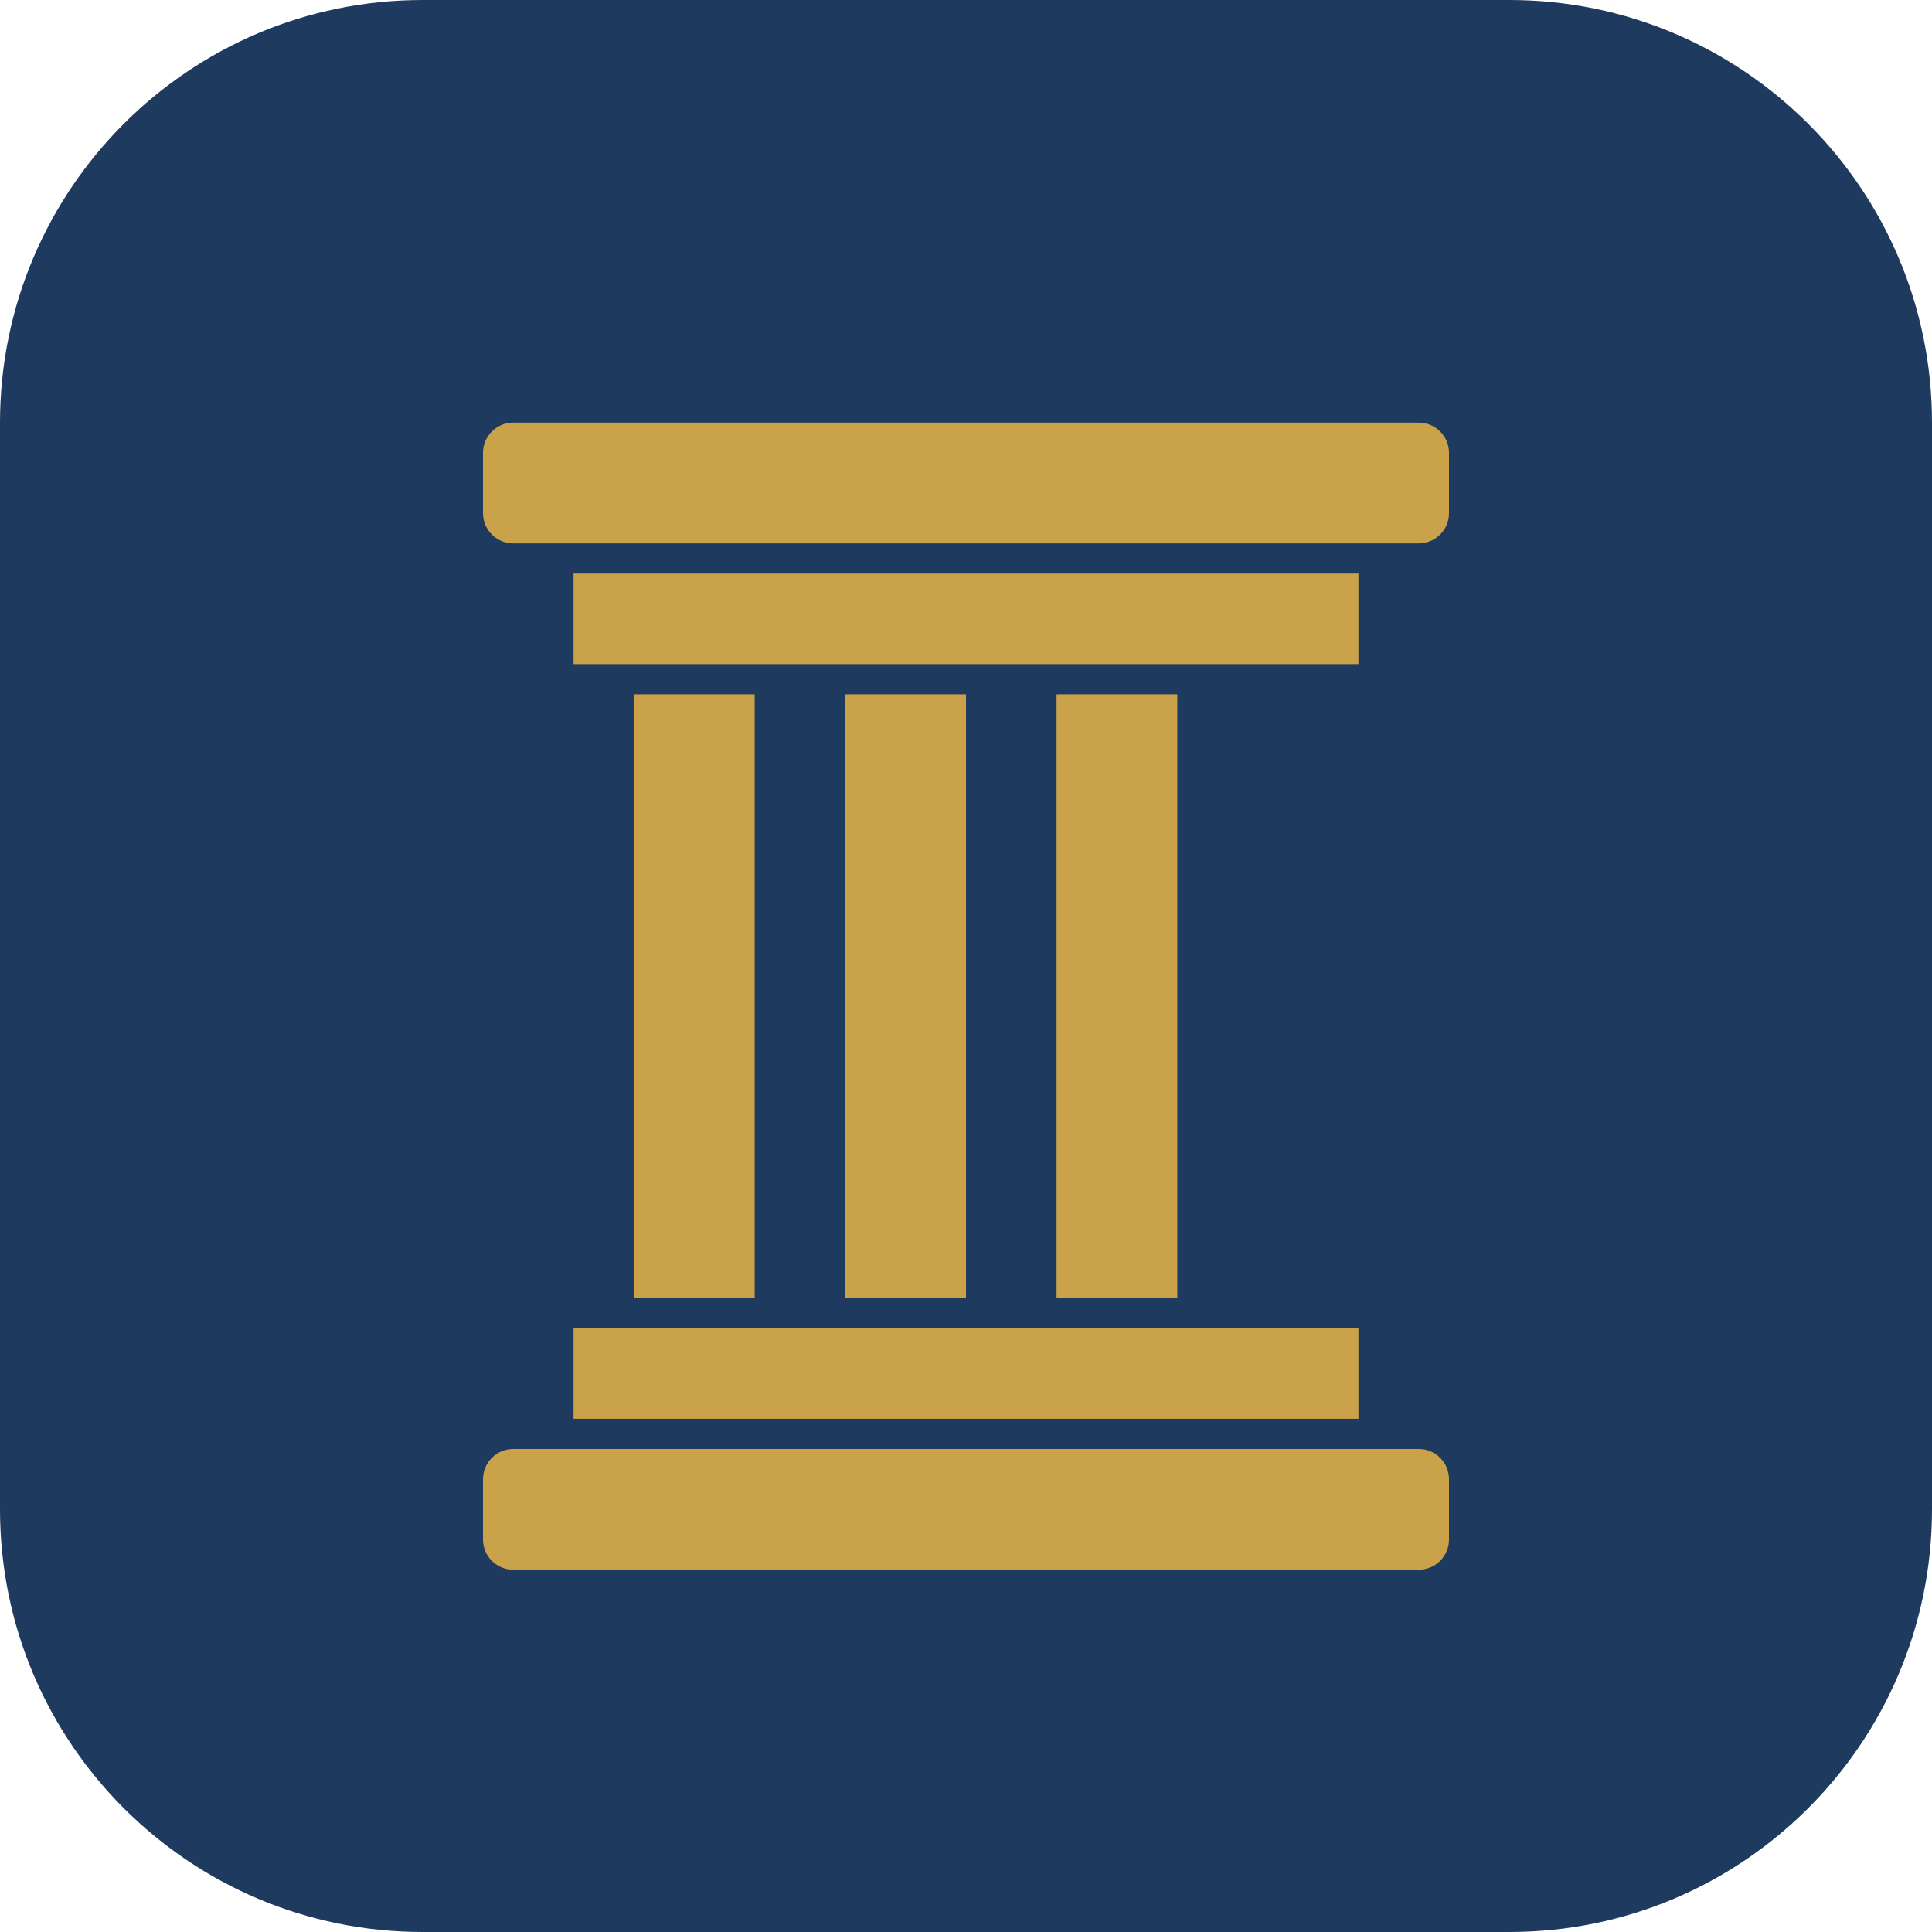
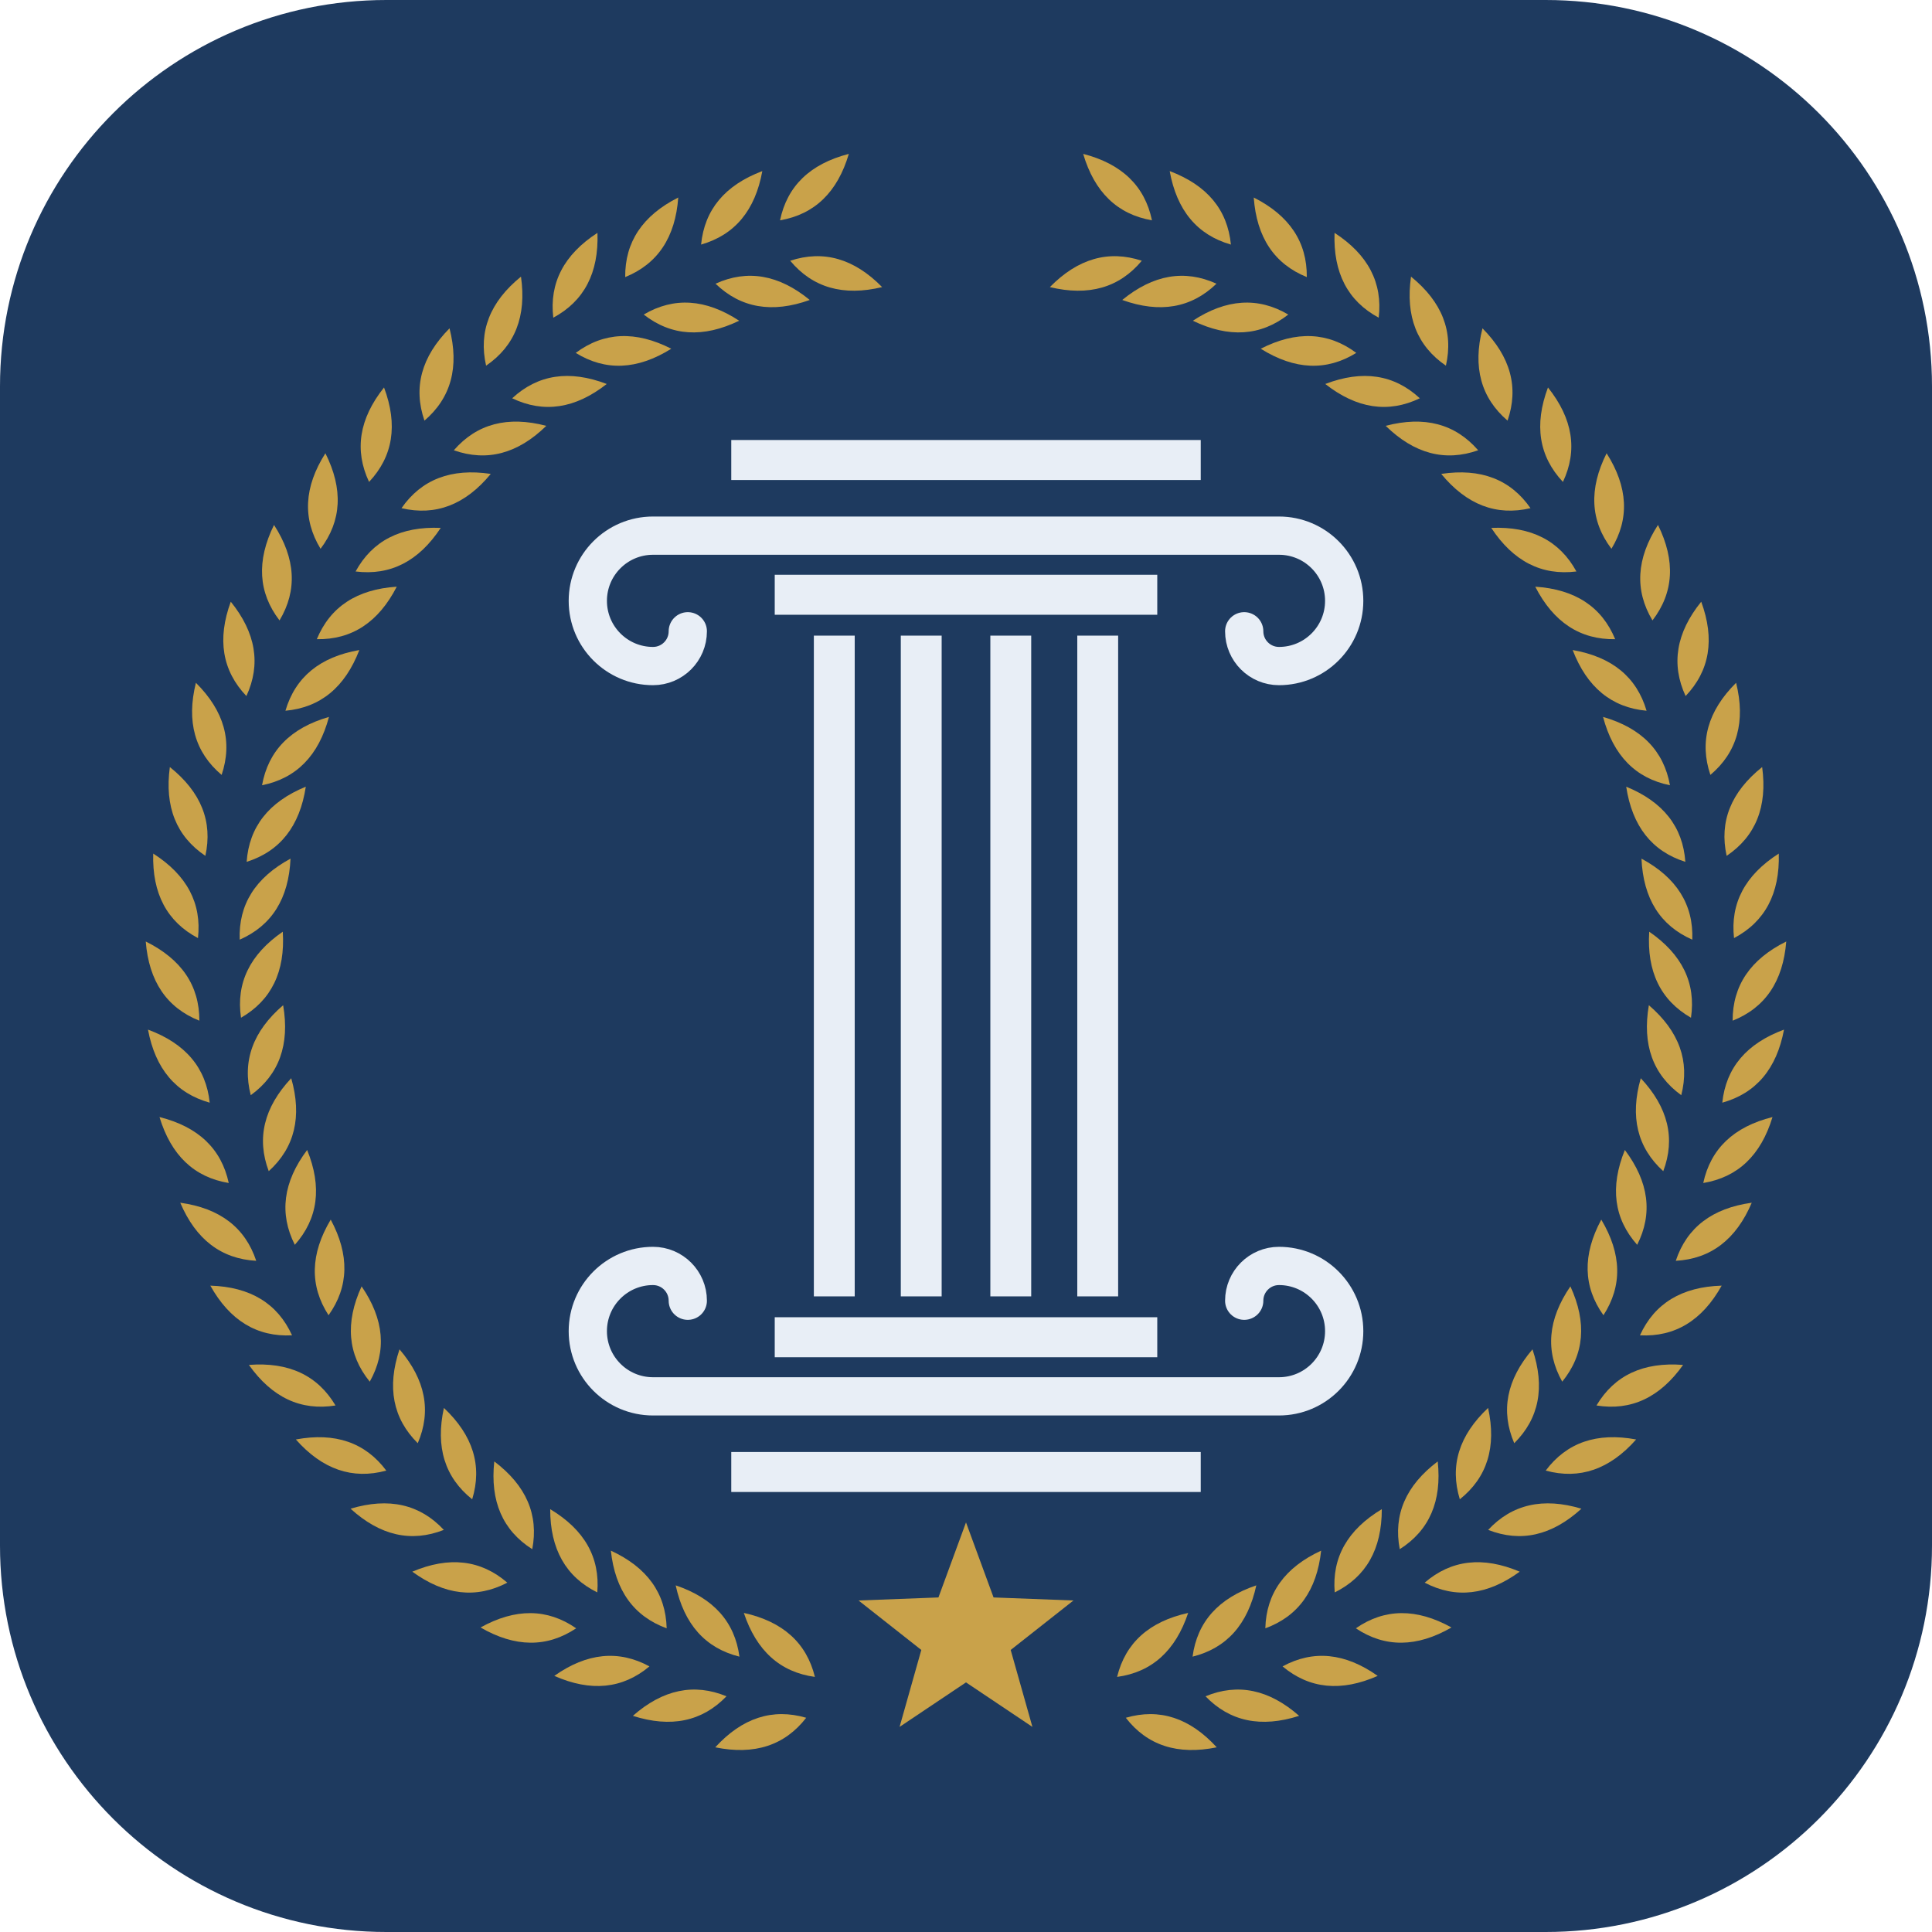
- <svg xmlns="http://www.w3.org/2000/svg" viewBox="0 0 64 64">
-   <rect width="64" height="64" rx="14" fill="#1e3a5f" />
-   <g fill="#c9a24a">
-     <rect x="16" y="14" width="32" height="4" rx="1" />
-     <rect x="19" y="19" width="26" height="3" />
-     <rect x="21" y="23" width="4" height="20" />
-     <rect x="28" y="23" width="4" height="20" />
-     <rect x="35" y="23" width="4" height="20" />
-     <rect x="42" y="23" width="1" height="0" />
-     <rect x="19" y="44" width="26" height="3" />
-     <rect x="16" y="48" width="32" height="4" rx="1" />
+ <svg xmlns="http://www.w3.org/2000/svg" viewBox="0 0 200 200">
+   <rect width="200" height="200" rx="40" fill="#1e3a5f" />
+   <g transform="translate(10 10) scale(.9)">
+     <g fill="#c9a24a">
+       <path d="M0,0 Q5,-3.4 11,0 Q5,3.4 0,0Z" transform="translate(81.62,186.47) rotate(-198.0)" />
+       <path d="M0,0 Q5,-3.4 11,0 Q5,3.4 0,0Z" transform="translate(82.62,181.77) rotate(-138.0)" />
+       <path d="M0,0 Q5,-3.4 11,0 Q5,3.4 0,0Z" transform="translate(72.45,184.00) rotate(-191.8)" />
+       <path d="M0,0 Q5,-3.4 11,0 Q5,3.4 0,0Z" transform="translate(73.94,179.44) rotate(-131.8)" />
+       <path d="M0,0 Q5,-3.4 11,0 Q5,3.4 0,0Z" transform="translate(63.59,180.56) rotate(-185.7)" />
+       <path d="M0,0 Q5,-3.4 11,0 Q5,3.4 0,0Z" transform="translate(65.57,176.18) rotate(-125.7)" />
+       <path d="M0,0 Q5,-3.4 11,0 Q5,3.4 0,0Z" transform="translate(55.16,176.18) rotate(-179.5)" />
+       <path d="M0,0 Q5,-3.4 11,0 Q5,3.4 0,0Z" transform="translate(57.59,172.05) rotate(-119.5)" />
+       <path d="M0,0 Q5,-3.4 11,0 Q5,3.4 0,0Z" transform="translate(47.24,170.93) rotate(-173.4)" />
+       <path d="M0,0 Q5,-3.4 11,0 Q5,3.4 0,0Z" transform="translate(50.11,167.08) rotate(-113.4)" />
+       <path d="M0,0 Q5,-3.4 11,0 Q5,3.4 0,0Z" transform="translate(39.94,164.86) rotate(-167.2)" />
+       <path d="M0,0 Q5,-3.4 11,0 Q5,3.4 0,0Z" transform="translate(43.20,161.34) rotate(-107.2)" />
+       <path d="M0,0 Q5,-3.4 11,0 Q5,3.4 0,0Z" transform="translate(33.32,158.04) rotate(-161.0)" />
+       <path d="M0,0 Q5,-3.4 11,0 Q5,3.4 0,0Z" transform="translate(36.94,154.89) rotate(-101.0)" />
+       <path d="M0,0 Q5,-3.4 11,0 Q5,3.4 0,0Z" transform="translate(27.48,150.55) rotate(-154.9)" />
+       <path d="M0,0 Q5,-3.4 11,0 Q5,3.4 0,0Z" transform="translate(31.42,147.81) rotate(-94.9)" />
+       <path d="M0,0 Q5,-3.4 11,0 Q5,3.4 0,0Z" transform="translate(22.48,142.48) rotate(-148.7)" />
+       <path d="M0,0 Q5,-3.4 11,0 Q5,3.4 0,0Z" transform="translate(26.68,140.17) rotate(-88.7)" />
+       <path d="M0,0 Q5,-3.4 11,0 Q5,3.4 0,0Z" transform="translate(18.36,133.91) rotate(-142.6)" />
+       <path d="M0,0 Q5,-3.4 11,0 Q5,3.4 0,0Z" transform="translate(22.80,132.07) rotate(-82.6)" />
+       <path d="M0,0 Q5,-3.4 11,0 Q5,3.4 0,0Z" transform="translate(15.20,124.96) rotate(-136.4)" />
+       <path d="M0,0 Q5,-3.4 11,0 Q5,3.4 0,0Z" transform="translate(19.80,123.60) rotate(-76.4)" />
+       <path d="M0,0 Q5,-3.4 11,0 Q5,3.4 0,0Z" transform="translate(13.01,115.72) rotate(-130.2)" />
+       <path d="M0,0 Q5,-3.4 11,0 Q5,3.4 0,0Z" transform="translate(17.73,114.86) rotate(-70.2)" />
+       <path d="M0,0 Q5,-3.4 11,0 Q5,3.4 0,0Z" transform="translate(11.82,106.29) rotate(-124.1)" />
+       <path d="M0,0 Q5,-3.4 11,0 Q5,3.4 0,0Z" transform="translate(16.61,105.95) rotate(-64.1)" />
+       <path d="M0,0 Q5,-3.4 11,0 Q5,3.4 0,0Z" transform="translate(11.66,96.79) rotate(-117.9)" />
+       <path d="M0,0 Q5,-3.4 11,0 Q5,3.4 0,0Z" transform="translate(16.46,96.97) rotate(-57.9)" />
+       <path d="M0,0 Q5,-3.4 11,0 Q5,3.4 0,0Z" transform="translate(12.51,87.33) rotate(-111.8)" />
+       <path d="M0,0 Q5,-3.4 11,0 Q5,3.4 0,0Z" transform="translate(17.26,88.02) rotate(-51.8)" />
+       <path d="M0,0 Q5,-3.4 11,0 Q5,3.4 0,0Z" transform="translate(14.38,78.02) rotate(-105.6)" />
+       <path d="M0,0 Q5,-3.4 11,0 Q5,3.4 0,0Z" transform="translate(19.03,79.21) rotate(-45.6)" />
+       <path d="M0,0 Q5,-3.4 11,0 Q5,3.4 0,0Z" transform="translate(17.23,68.95) rotate(-99.4)" />
+       <path d="M0,0 Q5,-3.4 11,0 Q5,3.4 0,0Z" transform="translate(21.72,70.64) rotate(-39.4)" />
+       <path d="M0,0 Q5,-3.4 11,0 Q5,3.4 0,0Z" transform="translate(21.04,60.25) rotate(-93.3)" />
+       <path d="M0,0 Q5,-3.4 11,0 Q5,3.4 0,0Z" transform="translate(25.33,62.41) rotate(-33.3)" />
+       <path d="M0,0 Q5,-3.4 11,0 Q5,3.4 0,0Z" transform="translate(25.76,52.01) rotate(-87.1)" />
+       <path d="M0,0 Q5,-3.4 11,0 Q5,3.4 0,0Z" transform="translate(29.79,54.62) rotate(-27.1)" />
+       <path d="M0,0 Q5,-3.4 11,0 Q5,3.4 0,0Z" transform="translate(31.34,44.32) rotate(-81.0)" />
+       <path d="M0,0 Q5,-3.4 11,0 Q5,3.4 0,0Z" transform="translate(35.07,47.34) rotate(-21.0)" />
+       <path d="M0,0 Q5,-3.4 11,0 Q5,3.4 0,0Z" transform="translate(37.71,37.27) rotate(-74.8)" />
+       <path d="M0,0 Q5,-3.4 11,0 Q5,3.4 0,0Z" transform="translate(41.09,40.68) rotate(-14.8)" />
+       <path d="M0,0 Q5,-3.4 11,0 Q5,3.4 0,0Z" transform="translate(44.80,30.95) rotate(-68.6)" />
+       <path d="M0,0 Q5,-3.4 11,0 Q5,3.4 0,0Z" transform="translate(47.80,34.70) rotate(-8.6)" />
+       <path d="M0,0 Q5,-3.4 11,0 Q5,3.4 0,0Z" transform="translate(52.53,25.43) rotate(-62.5)" />
+       <path d="M0,0 Q5,-3.4 11,0 Q5,3.4 0,0Z" transform="translate(55.11,29.48) rotate(-2.5)" />
+       <path d="M0,0 Q5,-3.4 11,0 Q5,3.4 0,0Z" transform="translate(60.80,20.76) rotate(-56.3)" />
+       <path d="M0,0 Q5,-3.4 11,0 Q5,3.4 0,0Z" transform="translate(62.93,25.07) rotate(3.7)" />
+       <path d="M0,0 Q5,-3.4 11,0 Q5,3.4 0,0Z" transform="translate(69.53,17.02) rotate(-50.2)" />
+       <path d="M0,0 Q5,-3.4 11,0 Q5,3.4 0,0Z" transform="translate(71.19,21.52) rotate(9.8)" />
+       <path d="M0,0 Q5,-3.4 11,0 Q5,3.4 0,0Z" transform="translate(78.61,14.23) rotate(-44.0)" />
+       <path d="M0,0 Q5,-3.4 11,0 Q5,3.4 0,0Z" transform="translate(79.78,18.88) rotate(16.0)" />
+       <path d="M0,0 Q5,-3.4 11,0 Q5,3.4 0,0Z" transform="translate(118.38,186.47) rotate(18.0)" />
+       <path d="M0,0 Q5,-3.4 11,0 Q5,3.4 0,0Z" transform="translate(117.38,181.77) rotate(-42.0)" />
+       <path d="M0,0 Q5,-3.4 11,0 Q5,3.4 0,0Z" transform="translate(127.55,184.00) rotate(11.8)" />
+       <path d="M0,0 Q5,-3.4 11,0 Q5,3.4 0,0Z" transform="translate(126.06,179.44) rotate(-48.2)" />
+       <path d="M0,0 Q5,-3.4 11,0 Q5,3.4 0,0Z" transform="translate(136.41,180.56) rotate(5.7)" />
+       <path d="M0,0 Q5,-3.4 11,0 Q5,3.4 0,0Z" transform="translate(134.43,176.18) rotate(-54.3)" />
+       <path d="M0,0 Q5,-3.4 11,0 Q5,3.4 0,0Z" transform="translate(144.84,176.18) rotate(-0.5)" />
+       <path d="M0,0 Q5,-3.4 11,0 Q5,3.4 0,0Z" transform="translate(142.41,172.05) rotate(-60.5)" />
+       <path d="M0,0 Q5,-3.4 11,0 Q5,3.4 0,0Z" transform="translate(152.76,170.93) rotate(-6.6)" />
+       <path d="M0,0 Q5,-3.4 11,0 Q5,3.4 0,0Z" transform="translate(149.89,167.08) rotate(-66.6)" />
+       <path d="M0,0 Q5,-3.4 11,0 Q5,3.4 0,0Z" transform="translate(160.06,164.86) rotate(-12.8)" />
+       <path d="M0,0 Q5,-3.4 11,0 Q5,3.4 0,0Z" transform="translate(156.80,161.34) rotate(-72.8)" />
+       <path d="M0,0 Q5,-3.4 11,0 Q5,3.4 0,0Z" transform="translate(166.68,158.04) rotate(-19.0)" />
+       <path d="M0,0 Q5,-3.4 11,0 Q5,3.4 0,0Z" transform="translate(163.06,154.89) rotate(-79.0)" />
+       <path d="M0,0 Q5,-3.4 11,0 Q5,3.4 0,0Z" transform="translate(172.52,150.55) rotate(-25.1)" />
+       <path d="M0,0 Q5,-3.4 11,0 Q5,3.4 0,0Z" transform="translate(168.58,147.81) rotate(-85.1)" />
+       <path d="M0,0 Q5,-3.4 11,0 Q5,3.4 0,0Z" transform="translate(177.52,142.48) rotate(-31.3)" />
+       <path d="M0,0 Q5,-3.4 11,0 Q5,3.4 0,0Z" transform="translate(173.32,140.17) rotate(-91.3)" />
+       <path d="M0,0 Q5,-3.4 11,0 Q5,3.4 0,0Z" transform="translate(181.64,133.91) rotate(-37.4)" />
+       <path d="M0,0 Q5,-3.4 11,0 Q5,3.4 0,0Z" transform="translate(177.20,132.07) rotate(-97.4)" />
+       <path d="M0,0 Q5,-3.4 11,0 Q5,3.4 0,0Z" transform="translate(184.80,124.96) rotate(-43.6)" />
+       <path d="M0,0 Q5,-3.4 11,0 Q5,3.4 0,0Z" transform="translate(180.20,123.60) rotate(-103.6)" />
+       <path d="M0,0 Q5,-3.4 11,0 Q5,3.4 0,0Z" transform="translate(186.99,115.72) rotate(-49.8)" />
+       <path d="M0,0 Q5,-3.4 11,0 Q5,3.4 0,0Z" transform="translate(182.27,114.86) rotate(-109.8)" />
+       <path d="M0,0 Q5,-3.4 11,0 Q5,3.4 0,0Z" transform="translate(188.18,106.29) rotate(-55.9)" />
+       <path d="M0,0 Q5,-3.4 11,0 Q5,3.4 0,0Z" transform="translate(183.39,105.95) rotate(-115.9)" />
+       <path d="M0,0 Q5,-3.4 11,0 Q5,3.4 0,0Z" transform="translate(188.34,96.79) rotate(-62.1)" />
+       <path d="M0,0 Q5,-3.4 11,0 Q5,3.4 0,0Z" transform="translate(183.54,96.97) rotate(-122.1)" />
+       <path d="M0,0 Q5,-3.4 11,0 Q5,3.4 0,0Z" transform="translate(187.49,87.33) rotate(-68.2)" />
+       <path d="M0,0 Q5,-3.4 11,0 Q5,3.4 0,0Z" transform="translate(182.74,88.02) rotate(-128.2)" />
+       <path d="M0,0 Q5,-3.4 11,0 Q5,3.4 0,0Z" transform="translate(185.62,78.02) rotate(-74.4)" />
+       <path d="M0,0 Q5,-3.4 11,0 Q5,3.4 0,0Z" transform="translate(180.97,79.21) rotate(-134.4)" />
+       <path d="M0,0 Q5,-3.4 11,0 Q5,3.4 0,0Z" transform="translate(182.77,68.95) rotate(-80.6)" />
+       <path d="M0,0 Q5,-3.4 11,0 Q5,3.4 0,0Z" transform="translate(178.28,70.64) rotate(-140.6)" />
+       <path d="M0,0 Q5,-3.4 11,0 Q5,3.4 0,0Z" transform="translate(178.96,60.25) rotate(-86.7)" />
+       <path d="M0,0 Q5,-3.4 11,0 Q5,3.4 0,0Z" transform="translate(174.67,62.41) rotate(-146.7)" />
+       <path d="M0,0 Q5,-3.4 11,0 Q5,3.4 0,0Z" transform="translate(174.24,52.01) rotate(-92.9)" />
+       <path d="M0,0 Q5,-3.4 11,0 Q5,3.4 0,0Z" transform="translate(170.21,54.62) rotate(-152.9)" />
+       <path d="M0,0 Q5,-3.4 11,0 Q5,3.4 0,0Z" transform="translate(168.66,44.32) rotate(-99.0)" />
+       <path d="M0,0 Q5,-3.4 11,0 Q5,3.4 0,0Z" transform="translate(164.93,47.34) rotate(-159.0)" />
+       <path d="M0,0 Q5,-3.4 11,0 Q5,3.4 0,0Z" transform="translate(162.29,37.27) rotate(-105.2)" />
+       <path d="M0,0 Q5,-3.4 11,0 Q5,3.4 0,0Z" transform="translate(158.91,40.68) rotate(-165.2)" />
+       <path d="M0,0 Q5,-3.4 11,0 Q5,3.4 0,0Z" transform="translate(155.20,30.95) rotate(-111.4)" />
+       <path d="M0,0 Q5,-3.4 11,0 Q5,3.4 0,0Z" transform="translate(152.20,34.70) rotate(-171.4)" />
+       <path d="M0,0 Q5,-3.4 11,0 Q5,3.4 0,0Z" transform="translate(147.47,25.43) rotate(-117.5)" />
+       <path d="M0,0 Q5,-3.4 11,0 Q5,3.4 0,0Z" transform="translate(144.89,29.48) rotate(-177.5)" />
+       <path d="M0,0 Q5,-3.4 11,0 Q5,3.4 0,0Z" transform="translate(139.20,20.76) rotate(-123.7)" />
+       <path d="M0,0 Q5,-3.4 11,0 Q5,3.4 0,0Z" transform="translate(137.07,25.07) rotate(-183.7)" />
+       <path d="M0,0 Q5,-3.4 11,0 Q5,3.4 0,0Z" transform="translate(130.47,17.02) rotate(-129.8)" />
+       <path d="M0,0 Q5,-3.4 11,0 Q5,3.4 0,0Z" transform="translate(128.81,21.52) rotate(-189.8)" />
+       <path d="M0,0 Q5,-3.4 11,0 Q5,3.4 0,0Z" transform="translate(121.39,14.23) rotate(-136.0)" />
+       <path d="M0,0 Q5,-3.4 11,0 Q5,3.4 0,0Z" transform="translate(120.22,18.88) rotate(-196.0)" />
+     </g>
+     <polygon points="100.00,164.00 103.17,172.63 112.36,172.98 105.14,178.67 107.64,187.52 100.00,182.40 92.36,187.52 94.86,178.67 87.64,172.98 96.83,172.63" fill="#c9a24a" />
+     <g fill="#e8eef6">
+       <rect x="73" y="39.5" width="54" height="4.6" />
+       <path d="M68,61.5 A4,4 0 0 1 64,65.5 A7.5,7.5 0 0 1 64,50.5 H136 A7.5,7.5 0 0 1 136,65.5 A4,4 0 0 1 132,61.5" fill="none" stroke="#e8eef6" stroke-width="4.4" stroke-linecap="round" />
+       <rect x="78" y="55" width="44" height="4.6" />
+       <g transform="matrix(1 0 0 -1 0 200)">
+         <rect x="73" y="39.5" width="54" height="4.6" />
+         <path d="M68,61.5 A4,4 0 0 1 64,65.5 A7.5,7.5 0 0 1 64,50.5 H136 A7.5,7.5 0 0 1 136,65.5 A4,4 0 0 1 132,61.5" fill="none" stroke="#e8eef6" stroke-width="4.4" stroke-linecap="round" />
+         <rect x="78" y="55" width="44" height="4.6" />
+       </g>
+       <rect x="82.5" y="62" width="4.7" height="76" />
+       <rect x="92.5" y="62" width="4.7" height="76" />
+       <rect x="102.8" y="62" width="4.7" height="76" />
+       <rect x="112.8" y="62" width="4.7" height="76" />
+     </g>
  </g>
</svg>
